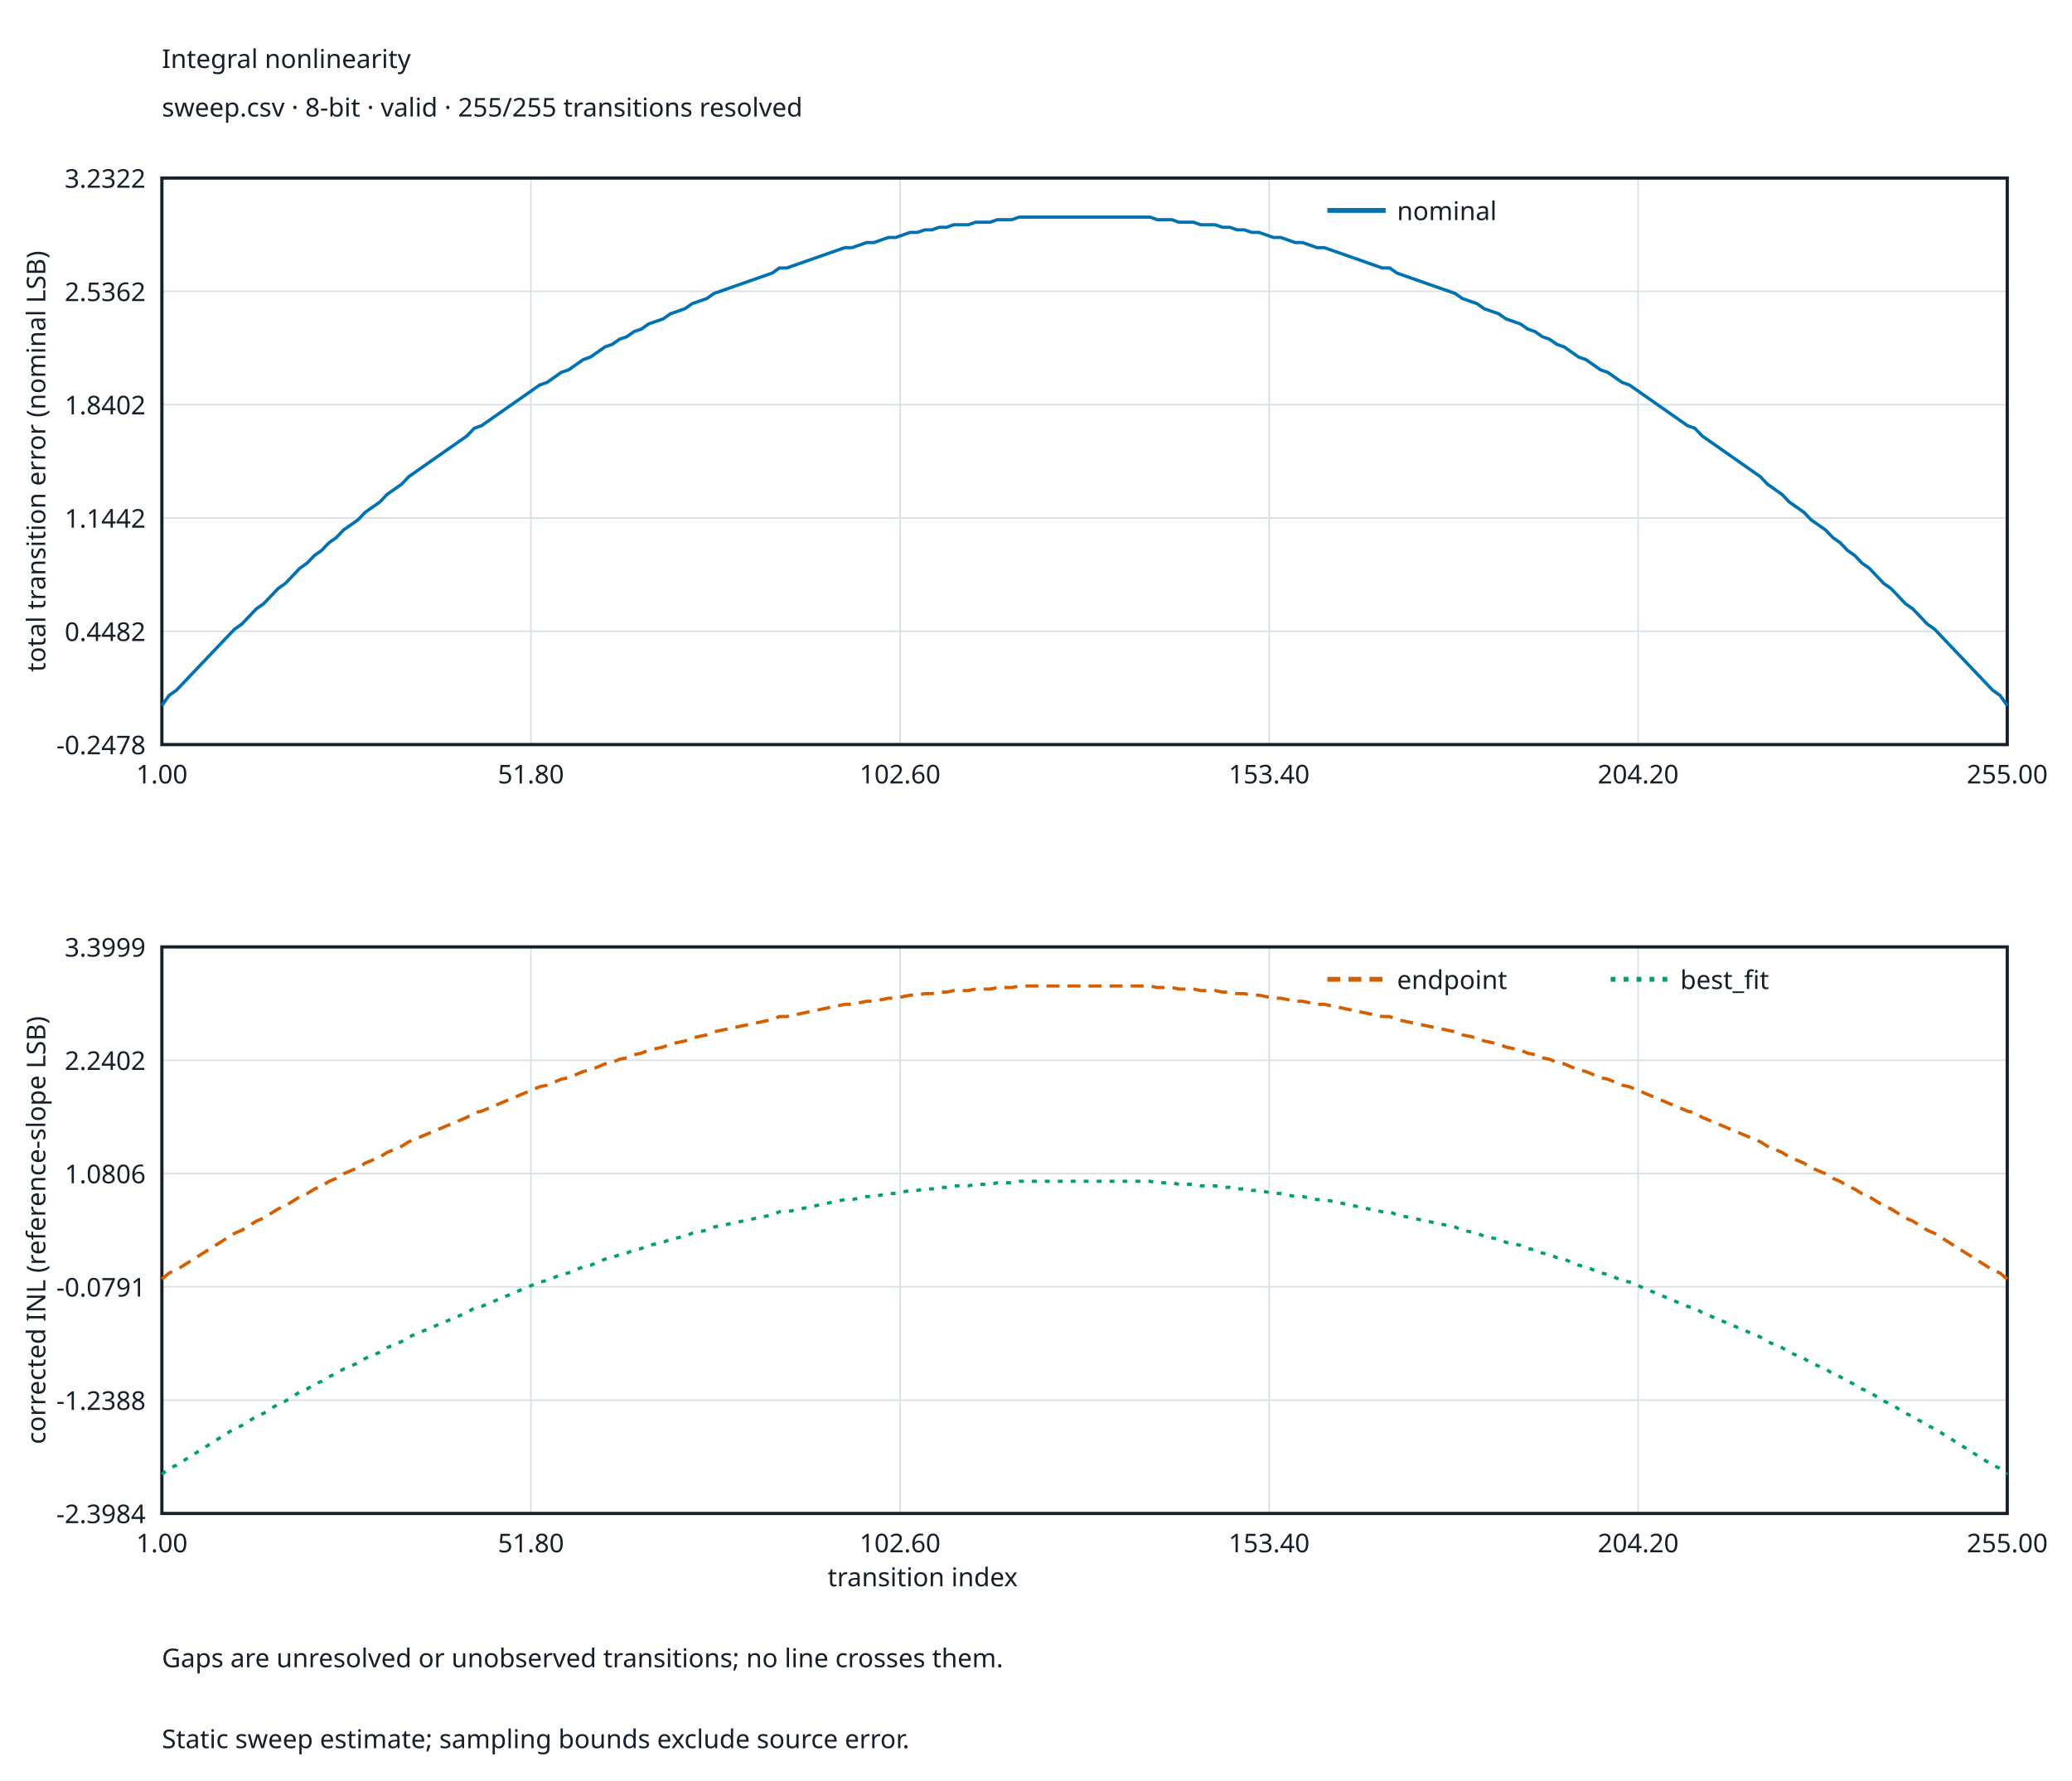
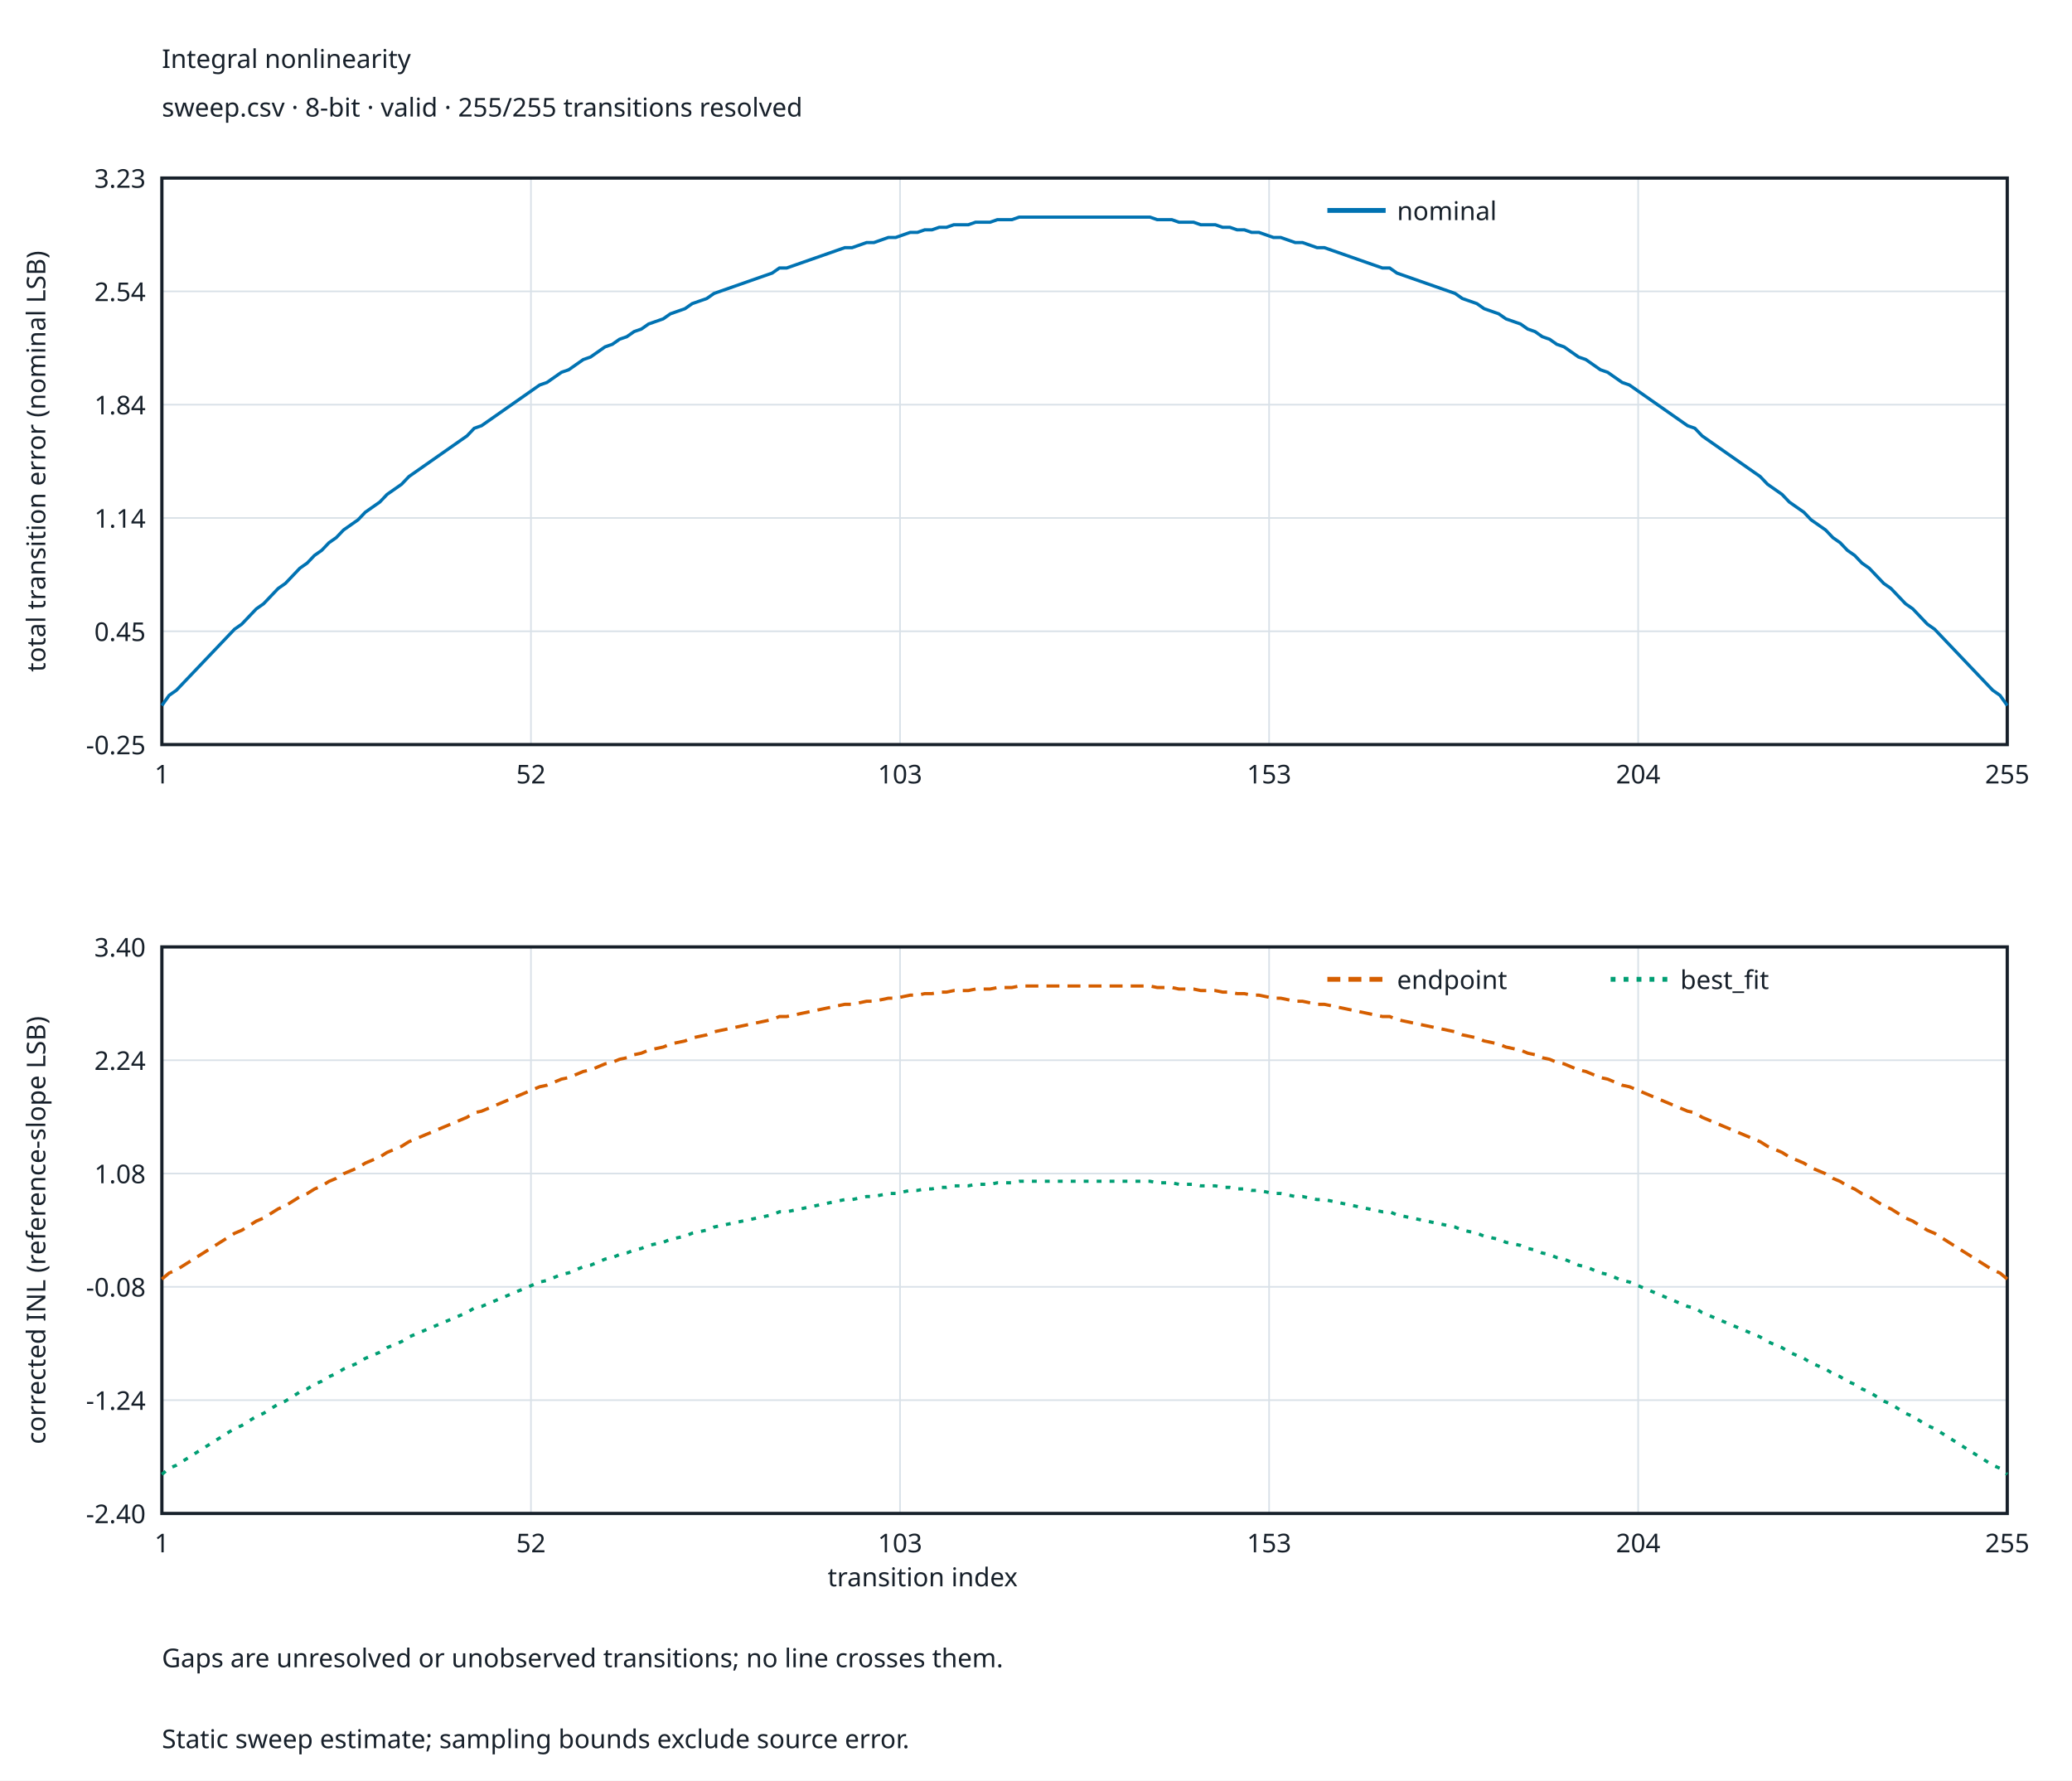
<svg xmlns="http://www.w3.org/2000/svg" width="1280" height="1100" viewBox="0 0 1280 1100">
  <rect width="1280" height="1100" fill="#ffffff" />
  <style>text{font-family:system-ui,sans-serif;fill:#17202a;font-size:16px}.grid{stroke:#d9e1e8;stroke-width:1}.axis{stroke:#17202a;stroke-width:2;fill:none}.data{fill:none;stroke-width:2}</style>
  <text x="100" y="42" font-size="26">Integral nonlinearity</text>
  <text x="100" y="72">sweep.csv · 8-bit · valid · 255/255 transitions resolved</text>
  <line class="grid" x1="100" y1="110" x2="100" y2="460" />
  <line class="grid" x1="100" y1="110" x2="1240" y2="110" />
-   <text x="100" y="484" text-anchor="middle">1.00</text>
-   <text x="90" y="116" text-anchor="end">3.2322</text>
+   <text x="100" y="484" text-anchor="middle">1</text>
+   <text x="90" y="116" text-anchor="end">3.23</text>
  <line class="grid" x1="328" y1="110" x2="328" y2="460" />
  <line class="grid" x1="100" y1="180" x2="1240" y2="180" />
-   <text x="328" y="484" text-anchor="middle">51.80</text>
-   <text x="90" y="186" text-anchor="end">2.5362</text>
+   <text x="328" y="484" text-anchor="middle">52</text>
+   <text x="90" y="186" text-anchor="end">2.54</text>
  <line class="grid" x1="556" y1="110" x2="556" y2="460" />
  <line class="grid" x1="100" y1="250" x2="1240" y2="250" />
-   <text x="556" y="484" text-anchor="middle">102.60</text>
-   <text x="90" y="256" text-anchor="end">1.8402</text>
+   <text x="556" y="484" text-anchor="middle">103</text>
+   <text x="90" y="256" text-anchor="end">1.84</text>
  <line class="grid" x1="784" y1="110" x2="784" y2="460" />
  <line class="grid" x1="100" y1="320" x2="1240" y2="320" />
-   <text x="784" y="484" text-anchor="middle">153.40</text>
-   <text x="90" y="326" text-anchor="end">1.1442</text>
+   <text x="784" y="484" text-anchor="middle">153</text>
+   <text x="90" y="326" text-anchor="end">1.14</text>
  <line class="grid" x1="1012" y1="110" x2="1012" y2="460" />
  <line class="grid" x1="100" y1="390" x2="1240" y2="390" />
-   <text x="1012" y="484" text-anchor="middle">204.20</text>
-   <text x="90" y="396" text-anchor="end">0.4482</text>
+   <text x="1012" y="484" text-anchor="middle">204</text>
+   <text x="90" y="396" text-anchor="end">0.45</text>
  <line class="grid" x1="1240" y1="110" x2="1240" y2="460" />
  <line class="grid" x1="100" y1="460" x2="1240" y2="460" />
-   <text x="1240" y="484" text-anchor="middle">255.00</text>
-   <text x="90" y="466" text-anchor="end">-0.2478</text>
+   <text x="1240" y="484" text-anchor="middle">255</text>
+   <text x="90" y="466" text-anchor="end">-0.25</text>
  <rect class="axis" x="100" y="110" width="1140" height="350" />
  <text x="28" y="285" text-anchor="middle" transform="rotate(-90 28 285)">total transition error (nominal LSB)</text>
  <polyline class="data" points="100.000,435.862 104.488,429.576 108.976,426.433 113.465,421.719 117.953,417.004 122.441,412.290 126.929,407.575 131.417,402.861 135.906,398.147 140.394,393.432 144.882,388.718 149.370,385.575 153.858,380.860 158.346,376.146 162.835,373.003 167.323,368.288 171.811,363.574 176.299,360.431 180.787,355.717 185.276,351.002 189.764,347.859 194.252,343.145 198.740,340.002 203.228,335.287 207.717,332.144 212.205,327.430 216.693,324.287 221.181,321.144 225.669,316.430 230.157,313.287 234.646,310.144 239.134,305.429 243.622,302.286 248.110,299.143 252.598,294.429 257.087,291.286 261.575,288.143 266.063,285.000 270.551,281.857 275.039,278.714 279.528,275.571 284.016,272.428 288.504,269.285 292.992,264.571 297.480,262.999 301.969,259.856 306.457,256.713 310.945,253.570 315.433,250.427 319.921,247.284 324.409,244.142 328.898,240.999 333.386,237.856 337.874,236.284 342.362,233.141 346.850,229.998 351.339,228.427 355.827,225.284 360.315,222.141 364.803,220.569 369.291,217.426 373.780,214.283 378.268,212.712 382.756,209.569 387.244,207.997 391.732,204.855 396.220,203.283 400.709,200.140 405.197,198.569 409.685,196.997 414.173,193.854 418.661,192.283 423.150,190.711 427.638,187.568 432.126,185.997 436.614,184.425 441.102,181.282 445.591,179.711 450.079,178.139 454.567,176.568 459.055,174.996 463.543,173.425 468.031,171.853 472.520,170.282 477.008,168.710 481.496,165.568 485.984,165.568 490.472,163.996 494.961,162.425 499.449,160.853 503.937,159.282 508.425,157.710 512.913,156.139 517.402,154.567 521.890,152.996 526.378,152.996 530.866,151.424 535.354,149.853 539.843,149.853 544.331,148.281 548.819,146.710 553.307,146.710 557.795,145.138 562.283,143.567 566.772,143.567 571.260,141.995 575.748,141.995 580.236,140.424 584.724,140.424 589.213,138.852 593.701,138.852 598.189,138.852 602.677,137.281 607.165,137.281 611.654,137.281 616.142,135.709 620.630,135.709 625.118,135.709 629.606,134.138 634.094,134.138 638.583,134.138 643.071,134.138 647.559,134.138 652.047,134.138 656.535,134.138 661.024,134.138 665.512,134.138 670.000,134.138 674.488,134.138 678.976,134.138 683.465,134.138 687.953,134.138 692.441,134.138 696.929,134.138 701.417,134.138 705.906,134.138 710.394,134.138 714.882,135.709 719.370,135.709 723.858,135.709 728.346,137.281 732.835,137.281 737.323,137.281 741.811,138.852 746.299,138.852 750.787,138.852 755.276,140.424 759.764,140.424 764.252,141.995 768.740,141.995 773.228,143.567 777.717,143.567 782.205,145.138 786.693,146.710 791.181,146.710 795.669,148.281 800.157,149.853 804.646,149.853 809.134,151.424 813.622,152.996 818.110,152.996 822.598,154.567 827.087,156.139 831.575,157.710 836.063,159.282 840.551,160.853 845.039,162.425 849.528,163.996 854.016,165.568 858.504,165.568 862.992,168.710 867.480,170.282 871.969,171.853 876.457,173.425 880.945,174.996 885.433,176.568 889.921,178.139 894.409,179.711 898.898,181.282 903.386,184.425 907.874,185.997 912.362,187.568 916.850,190.711 921.339,192.283 925.827,193.854 930.315,196.997 934.803,198.569 939.291,200.140 943.780,203.283 948.268,204.855 952.756,207.997 957.244,209.569 961.732,212.712 966.220,214.283 970.709,217.426 975.197,220.569 979.685,222.141 984.173,225.284 988.661,228.427 993.150,229.998 997.638,233.141 1002.126,236.284 1006.614,237.856 1011.102,240.999 1015.591,244.142 1020.079,247.284 1024.567,250.427 1029.055,253.570 1033.543,256.713 1038.031,259.856 1042.520,262.999 1047.008,264.571 1051.496,269.285 1055.984,272.428 1060.472,275.571 1064.961,278.714 1069.449,281.857 1073.937,285.000 1078.425,288.143 1082.913,291.286 1087.402,294.429 1091.890,299.143 1096.378,302.286 1100.866,305.429 1105.354,310.144 1109.843,313.287 1114.331,316.430 1118.819,321.144 1123.307,324.287 1127.795,327.430 1132.283,332.144 1136.772,335.287 1141.260,340.002 1145.748,343.145 1150.236,347.859 1154.724,351.002 1159.213,355.717 1163.701,360.431 1168.189,363.574 1172.677,368.288 1177.165,373.003 1181.654,376.146 1186.142,380.860 1190.630,385.575 1195.118,388.718 1199.606,393.432 1204.094,398.147 1208.583,402.861 1213.071,407.575 1217.559,412.290 1222.047,417.004 1226.535,421.719 1231.024,426.433 1235.512,429.576 1240.000,435.862" stroke="#0072b2" stroke-dasharray="" />
  <line x1="820" y1="130" x2="856" y2="130" stroke="#0072b2" stroke-width="3" stroke-dasharray="" />
  <text x="863" y="136">nominal</text>
  <line class="grid" x1="100" y1="585" x2="100" y2="935" />
  <line class="grid" x1="100" y1="585" x2="1240" y2="585" />
-   <text x="100" y="959" text-anchor="middle">1.00</text>
-   <text x="90" y="591" text-anchor="end">3.3999</text>
+   <text x="100" y="959" text-anchor="middle">1</text>
+   <text x="90" y="591" text-anchor="end">3.40</text>
  <line class="grid" x1="328" y1="585" x2="328" y2="935" />
  <line class="grid" x1="100" y1="655" x2="1240" y2="655" />
-   <text x="328" y="959" text-anchor="middle">51.80</text>
-   <text x="90" y="661" text-anchor="end">2.2402</text>
+   <text x="328" y="959" text-anchor="middle">52</text>
+   <text x="90" y="661" text-anchor="end">2.24</text>
  <line class="grid" x1="556" y1="585" x2="556" y2="935" />
  <line class="grid" x1="100" y1="725" x2="1240" y2="725" />
-   <text x="556" y="959" text-anchor="middle">102.60</text>
-   <text x="90" y="731" text-anchor="end">1.0806</text>
+   <text x="556" y="959" text-anchor="middle">103</text>
+   <text x="90" y="731" text-anchor="end">1.08</text>
  <line class="grid" x1="784" y1="585" x2="784" y2="935" />
  <line class="grid" x1="100" y1="795" x2="1240" y2="795" />
-   <text x="784" y="959" text-anchor="middle">153.40</text>
-   <text x="90" y="801" text-anchor="end">-0.0791</text>
+   <text x="784" y="959" text-anchor="middle">153</text>
+   <text x="90" y="801" text-anchor="end">-0.08</text>
  <line class="grid" x1="1012" y1="585" x2="1012" y2="935" />
  <line class="grid" x1="100" y1="865" x2="1240" y2="865" />
-   <text x="1012" y="959" text-anchor="middle">204.20</text>
-   <text x="90" y="871" text-anchor="end">-1.2388</text>
+   <text x="1012" y="959" text-anchor="middle">204</text>
+   <text x="90" y="871" text-anchor="end">-1.24</text>
  <line class="grid" x1="1240" y1="585" x2="1240" y2="935" />
  <line class="grid" x1="100" y1="935" x2="1240" y2="935" />
-   <text x="1240" y="959" text-anchor="middle">255.00</text>
-   <text x="90" y="941" text-anchor="end">-2.3984</text>
+   <text x="1240" y="959" text-anchor="middle">255</text>
+   <text x="90" y="941" text-anchor="end">-2.40</text>
  <rect class="axis" x="100" y="585" width="1140" height="350" />
  <text x="28" y="760" text-anchor="middle" transform="rotate(-90 28 760)">corrected INL (reference-slope LSB)</text>
  <polyline class="data" points="100.000,790.226 104.488,786.453 108.976,784.567 113.465,781.737 117.953,778.908 122.441,776.078 126.929,773.249 131.417,770.419 135.906,767.590 140.394,764.760 144.882,761.931 149.370,760.044 153.858,757.215 158.346,754.385 162.835,752.499 167.323,749.670 171.811,746.840 176.299,744.954 180.787,742.124 185.276,739.295 189.764,737.408 194.252,734.579 198.740,732.693 203.228,729.863 207.717,727.977 212.205,725.147 216.693,723.261 221.181,721.375 225.669,718.545 230.157,716.659 234.646,714.772 239.134,711.943 243.622,710.057 248.110,708.170 252.598,705.341 257.087,703.454 261.575,701.568 266.063,699.682 270.551,697.795 275.039,695.909 279.528,694.023 284.016,692.136 288.504,690.250 292.992,687.421 297.480,686.477 301.969,684.591 306.457,682.705 310.945,680.818 315.433,678.932 319.921,677.046 324.409,675.160 328.898,673.273 333.386,671.387 337.874,670.444 342.362,668.557 346.850,666.671 351.339,665.728 355.827,663.842 360.315,661.955 364.803,661.012 369.291,659.126 373.780,657.239 378.268,656.296 382.756,654.410 387.244,653.467 391.732,651.580 396.220,650.637 400.709,648.751 405.197,647.808 409.685,646.865 414.173,644.978 418.661,644.035 423.150,643.092 427.638,641.206 432.126,640.262 436.614,639.319 441.102,637.433 445.591,636.490 450.079,635.547 454.567,634.603 459.055,633.660 463.543,632.717 468.031,631.774 472.520,630.831 477.008,629.888 481.496,628.001 485.984,628.001 490.472,627.058 494.961,626.115 499.449,625.172 503.937,624.229 508.425,623.285 512.913,622.342 517.402,621.399 521.890,620.456 526.378,620.456 530.866,619.513 535.354,618.570 539.843,618.570 544.331,617.626 548.819,616.683 553.307,616.683 557.795,615.740 562.283,614.797 566.772,614.797 571.260,613.854 575.748,613.854 580.236,612.911 584.724,612.911 589.213,611.967 593.701,611.967 598.189,611.967 602.677,611.024 607.165,611.024 611.654,611.024 616.142,610.081 620.630,610.081 625.118,610.081 629.606,609.138 634.094,609.138 638.583,609.138 643.071,609.138 647.559,609.138 652.047,609.138 656.535,609.138 661.024,609.138 665.512,609.138 670.000,609.138 674.488,609.138 678.976,609.138 683.465,609.138 687.953,609.138 692.441,609.138 696.929,609.138 701.417,609.138 705.906,609.138 710.394,609.138 714.882,610.081 719.370,610.081 723.858,610.081 728.346,611.024 732.835,611.024 737.323,611.024 741.811,611.967 746.299,611.967 750.787,611.967 755.276,612.911 759.764,612.911 764.252,613.854 768.740,613.854 773.228,614.797 777.717,614.797 782.205,615.740 786.693,616.683 791.181,616.683 795.669,617.626 800.157,618.570 804.646,618.570 809.134,619.513 813.622,620.456 818.110,620.456 822.598,621.399 827.087,622.342 831.575,623.285 836.063,624.229 840.551,625.172 845.039,626.115 849.528,627.058 854.016,628.001 858.504,628.001 862.992,629.888 867.480,630.831 871.969,631.774 876.457,632.717 880.945,633.660 885.433,634.603 889.921,635.547 894.409,636.490 898.898,637.433 903.386,639.319 907.874,640.262 912.362,641.206 916.850,643.092 921.339,644.035 925.827,644.978 930.315,646.865 934.803,647.808 939.291,648.751 943.780,650.637 948.268,651.580 952.756,653.467 957.244,654.410 961.732,656.296 966.220,657.239 970.709,659.126 975.197,661.012 979.685,661.955 984.173,663.842 988.661,665.728 993.150,666.671 997.638,668.557 1002.126,670.444 1006.614,671.387 1011.102,673.273 1015.591,675.160 1020.079,677.046 1024.567,678.932 1029.055,680.818 1033.543,682.705 1038.031,684.591 1042.520,686.477 1047.008,687.421 1051.496,690.250 1055.984,692.136 1060.472,694.023 1064.961,695.909 1069.449,697.795 1073.937,699.682 1078.425,701.568 1082.913,703.454 1087.402,705.341 1091.890,708.170 1096.378,710.057 1100.866,711.943 1105.354,714.772 1109.843,716.659 1114.331,718.545 1118.819,721.375 1123.307,723.261 1127.795,725.147 1132.283,727.977 1136.772,729.863 1141.260,732.693 1145.748,734.579 1150.236,737.408 1154.724,739.295 1159.213,742.124 1163.701,744.954 1168.189,746.840 1172.677,749.670 1177.165,752.499 1181.654,754.385 1186.142,757.215 1190.630,760.044 1195.118,761.931 1199.606,764.760 1204.094,767.590 1208.583,770.419 1213.071,773.249 1217.559,776.078 1222.047,778.908 1226.535,781.737 1231.024,784.567 1235.512,786.453 1240.000,790.226" stroke="#d55e00" stroke-dasharray="8 5" />
  <polyline class="data" points="100.000,910.862 104.488,907.089 108.976,905.203 113.465,902.374 117.953,899.544 122.441,896.715 126.929,893.885 131.417,891.056 135.906,888.226 140.394,885.397 144.882,882.567 149.370,880.681 153.858,877.851 158.346,875.022 162.835,873.135 167.323,870.306 171.811,867.476 176.299,865.590 180.787,862.761 185.276,859.931 189.764,858.045 194.252,855.215 198.740,853.329 203.228,850.499 207.717,848.613 212.205,845.784 216.693,843.897 221.181,842.011 225.669,839.182 230.157,837.295 234.646,835.409 239.134,832.579 243.622,830.693 248.110,828.807 252.598,825.977 257.087,824.091 261.575,822.205 266.063,820.318 270.551,818.432 275.039,816.546 279.528,814.659 284.016,812.773 288.504,810.887 292.992,808.057 297.480,807.114 301.969,805.228 306.457,803.341 310.945,801.455 315.433,799.569 319.921,797.682 324.409,795.796 328.898,793.910 333.386,792.023 337.874,791.080 342.362,789.194 346.850,787.307 351.339,786.364 355.827,784.478 360.315,782.592 364.803,781.648 369.291,779.762 373.780,777.876 378.268,776.933 382.756,775.046 387.244,774.103 391.732,772.217 396.220,771.274 400.709,769.387 405.197,768.444 409.685,767.501 414.173,765.615 418.661,764.671 423.150,763.728 427.638,761.842 432.126,760.899 436.614,759.956 441.102,758.069 445.591,757.126 450.079,756.183 454.567,755.240 459.055,754.297 463.543,753.353 468.031,752.410 472.520,751.467 477.008,750.524 481.496,748.638 485.984,748.638 490.472,747.694 494.961,746.751 499.449,745.808 503.937,744.865 508.425,743.922 512.913,742.979 517.402,742.035 521.890,741.092 526.378,741.092 530.866,740.149 535.354,739.206 539.843,739.206 544.331,738.263 548.819,737.320 553.307,737.320 557.795,736.376 562.283,735.433 566.772,735.433 571.260,734.490 575.748,734.490 580.236,733.547 584.724,733.547 589.213,732.604 593.701,732.604 598.189,732.604 602.677,731.661 607.165,731.661 611.654,731.661 616.142,730.717 620.630,730.717 625.118,730.717 629.606,729.774 634.094,729.774 638.583,729.774 643.071,729.774 647.559,729.774 652.047,729.774 656.535,729.774 661.024,729.774 665.512,729.774 670.000,729.774 674.488,729.774 678.976,729.774 683.465,729.774 687.953,729.774 692.441,729.774 696.929,729.774 701.417,729.774 705.906,729.774 710.394,729.774 714.882,730.717 719.370,730.717 723.858,730.717 728.346,731.661 732.835,731.661 737.323,731.661 741.811,732.604 746.299,732.604 750.787,732.604 755.276,733.547 759.764,733.547 764.252,734.490 768.740,734.490 773.228,735.433 777.717,735.433 782.205,736.376 786.693,737.320 791.181,737.320 795.669,738.263 800.157,739.206 804.646,739.206 809.134,740.149 813.622,741.092 818.110,741.092 822.598,742.035 827.087,742.979 831.575,743.922 836.063,744.865 840.551,745.808 845.039,746.751 849.528,747.694 854.016,748.638 858.504,748.638 862.992,750.524 867.480,751.467 871.969,752.410 876.457,753.353 880.945,754.297 885.433,755.240 889.921,756.183 894.409,757.126 898.898,758.069 903.386,759.956 907.874,760.899 912.362,761.842 916.850,763.728 921.339,764.671 925.827,765.615 930.315,767.501 934.803,768.444 939.291,769.387 943.780,771.274 948.268,772.217 952.756,774.103 957.244,775.046 961.732,776.933 966.220,777.876 970.709,779.762 975.197,781.648 979.685,782.592 984.173,784.478 988.661,786.364 993.150,787.307 997.638,789.194 1002.126,791.080 1006.614,792.023 1011.102,793.910 1015.591,795.796 1020.079,797.682 1024.567,799.569 1029.055,801.455 1033.543,803.341 1038.031,805.228 1042.520,807.114 1047.008,808.057 1051.496,810.887 1055.984,812.773 1060.472,814.659 1064.961,816.546 1069.449,818.432 1073.937,820.318 1078.425,822.205 1082.913,824.091 1087.402,825.977 1091.890,828.807 1096.378,830.693 1100.866,832.579 1105.354,835.409 1109.843,837.295 1114.331,839.182 1118.819,842.011 1123.307,843.897 1127.795,845.784 1132.283,848.613 1136.772,850.499 1141.260,853.329 1145.748,855.215 1150.236,858.045 1154.724,859.931 1159.213,862.761 1163.701,865.590 1168.189,867.476 1172.677,870.306 1177.165,873.135 1181.654,875.022 1186.142,877.851 1190.630,880.681 1195.118,882.567 1199.606,885.397 1204.094,888.226 1208.583,891.056 1213.071,893.885 1217.559,896.715 1222.047,899.544 1226.535,902.374 1231.024,905.203 1235.512,907.089 1240.000,910.862" stroke="#009e73" stroke-dasharray="3 5" />
  <line x1="820" y1="605" x2="856" y2="605" stroke="#d55e00" stroke-width="3" stroke-dasharray="8 5" />
  <text x="863" y="611">endpoint</text>
  <line x1="995" y1="605" x2="1031" y2="605" stroke="#009e73" stroke-width="3" stroke-dasharray="3 5" />
  <text x="1038" y="611">best_fit</text>
  <text x="570" y="980" text-anchor="middle">transition index</text>
  <text x="100" y="1030">Gaps are unresolved or unobserved transitions; no line crosses them.</text>
  <text x="100" y="1080">Static sweep estimate; sampling bounds exclude source error.</text>
</svg>
